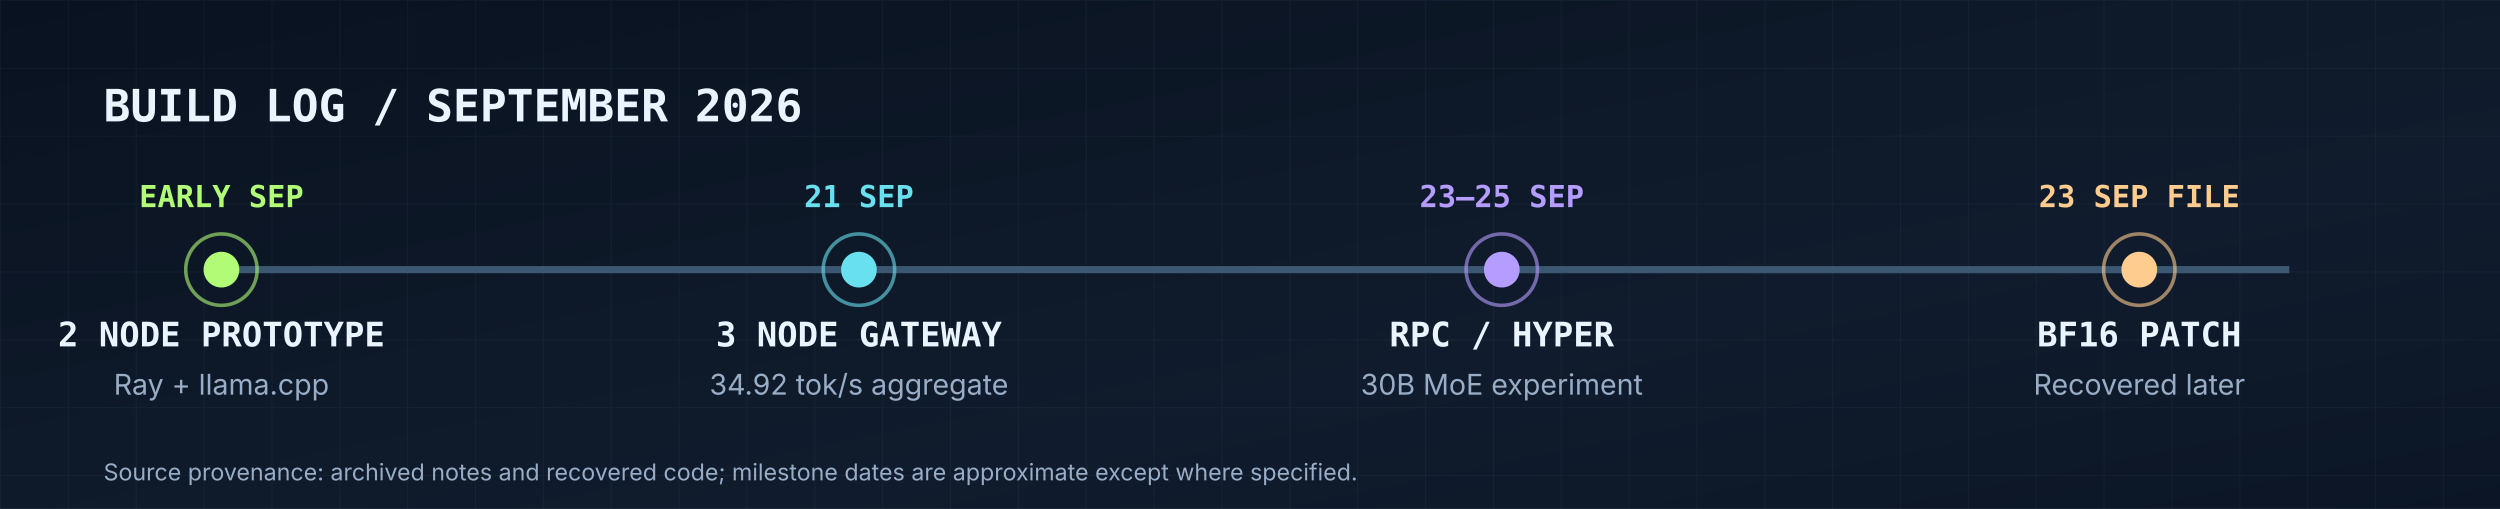
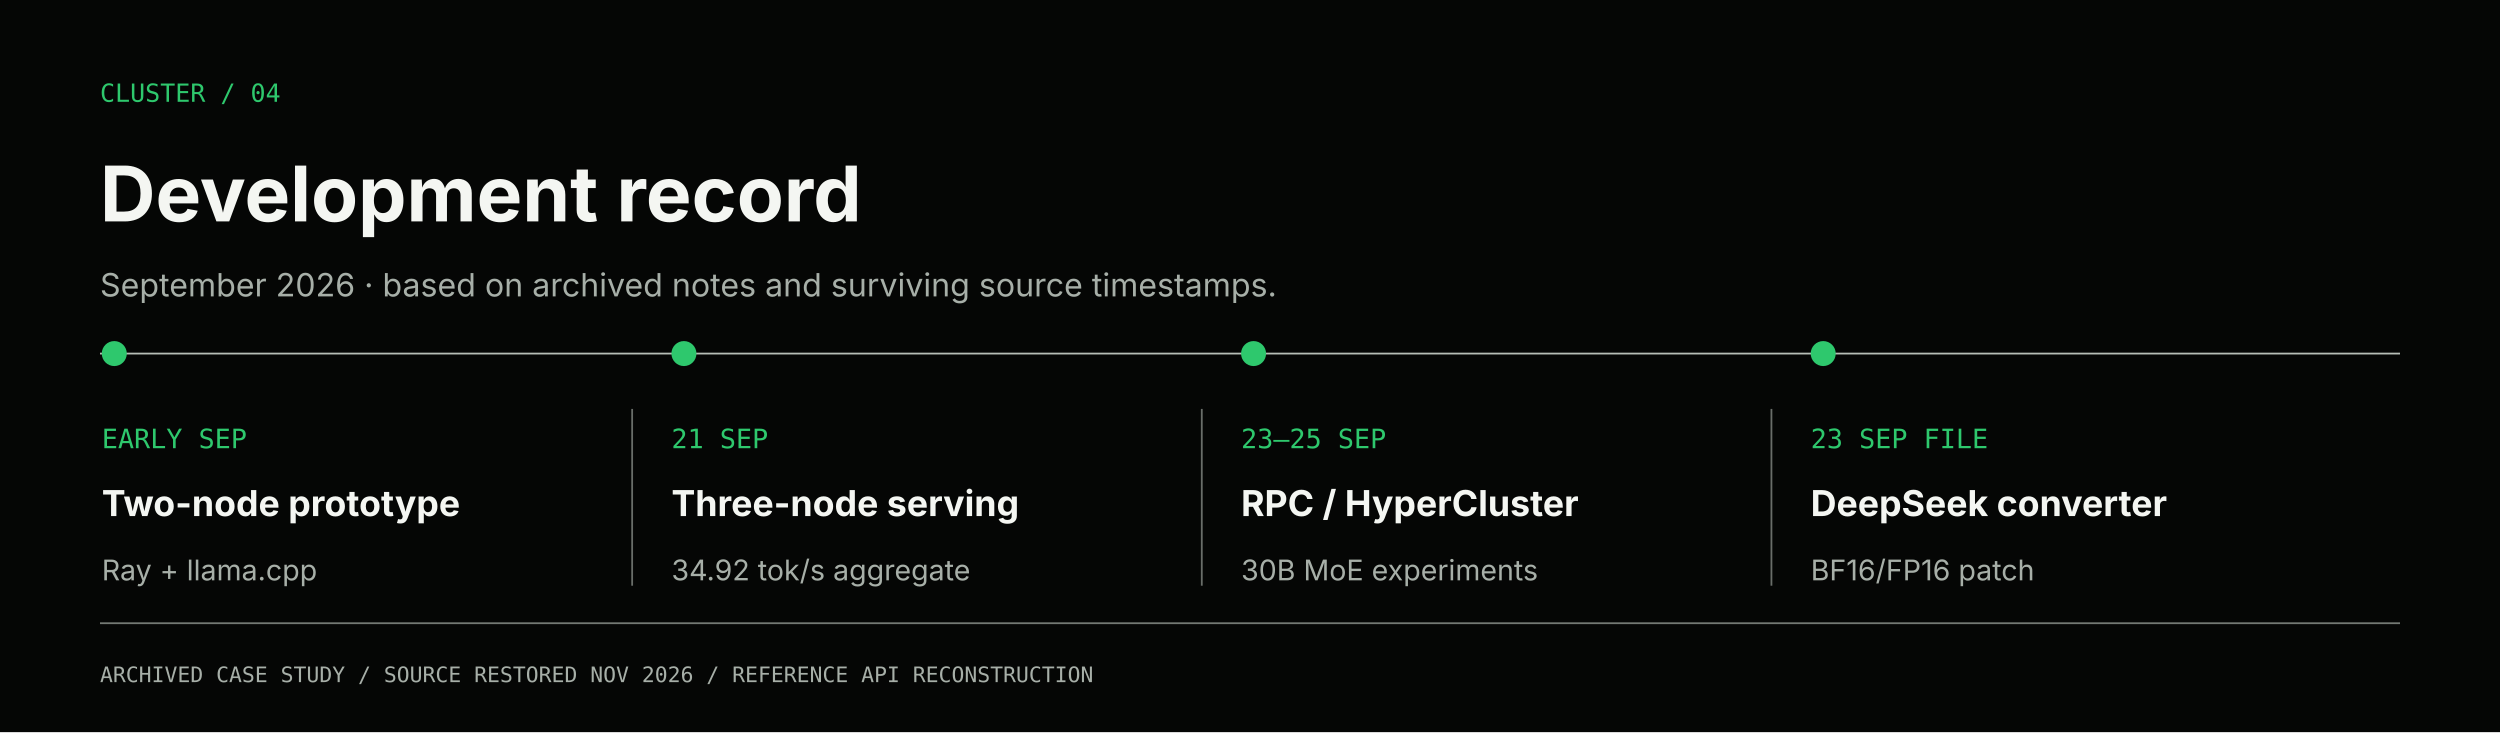
- <svg xmlns="http://www.w3.org/2000/svg" width="1400" height="285" viewBox="0 0 1400 285" role="img" aria-label="Engineering progression: initial Ray worker scheduling, three-node serving, RPC model splitting, then recovered DeepSeek BF16 patch">
-   <defs>
-     <linearGradient id="bg" x1="0" y1="0" x2="1" y2="1">
-       <stop offset="0" stop-color="#091220" />
-       <stop offset=".65" stop-color="#101c2d" />
-       <stop offset="1" stop-color="#0b1526" />
-     </linearGradient>
-     <linearGradient id="purplecyan" x1="0" y1="0" x2="1" y2="0">
-       <stop stop-color="#b59cff" />
-       <stop offset="1" stop-color="#68e0ef" />
-     </linearGradient>
-     <linearGradient id="warm" x1="0" y1="0" x2="1" y2="1">
-       <stop stop-color="#b1fb77" />
-       <stop offset="1" stop-color="#68e0ef" />
-     </linearGradient>
-     <pattern id="grid" width="38" height="38" patternUnits="userSpaceOnUse">
-       <path d="M 38 0 L 0 0 0 38" fill="none" stroke="#6f9cce" stroke-width=".8" opacity=".08" />
-     </pattern>
-     <filter id="glow">
-       <feGaussianBlur stdDeviation="6" result="blur" />
-       <feMerge>
-         <feMergeNode in="blur" />
-         <feMergeNode in="SourceGraphic" />
-       </feMerge>
-     </filter>
-   </defs>
-   <rect x="0" y="0" width="1400" height="285" rx="0" fill="url(#bg)" />
-   <rect x="0" y="0" width="1400" height="285" rx="0" fill="url(#grid)" />
-   <text x="58" y="68" font-family="IBM Plex Mono, JetBrains Mono, Consolas, monospace" font-size="25" font-weight="760" fill="#eaf4ff" opacity="1">BUILD LOG  /  SEPTEMBER 2026</text>
-   <line x1="116" y1="151" x2="1282" y2="151" stroke="#3b5771" stroke-width="4" opacity="1" />
-   <circle cx="124" cy="151" r="10" fill="#b1fb77" opacity="1" />
-   <circle cx="124" cy="151" r="20" fill="none" opacity="0.6" stroke="#b1fb77" stroke-width="2" />
-   <text x="124" y="116" font-family="IBM Plex Mono, JetBrains Mono, Consolas, monospace" font-size="17" font-weight="700" fill="#b1fb77" opacity="1" text-anchor="middle">EARLY SEP</text>
-   <text x="124" y="194" font-family="IBM Plex Mono, JetBrains Mono, Consolas, monospace" font-size="19" font-weight="650" fill="#eaf4ff" opacity="1" text-anchor="middle">2 NODE PROTOTYPE</text>
-   <text x="124" y="221" font-family="Inter, Segoe UI, Arial, sans-serif" font-size="16" font-weight="400" fill="#99adc6" opacity="1" text-anchor="middle">Ray + llama.cpp</text>
-   <circle cx="481" cy="151" r="10" fill="#68e0ef" opacity="1" />
-   <circle cx="481" cy="151" r="20" fill="none" opacity="0.6" stroke="#68e0ef" stroke-width="2" />
-   <text x="481" y="116" font-family="IBM Plex Mono, JetBrains Mono, Consolas, monospace" font-size="17" font-weight="700" fill="#68e0ef" opacity="1" text-anchor="middle">21 SEP</text>
-   <text x="481" y="194" font-family="IBM Plex Mono, JetBrains Mono, Consolas, monospace" font-size="19" font-weight="650" fill="#eaf4ff" opacity="1" text-anchor="middle">3 NODE GATEWAY</text>
-   <text x="481" y="221" font-family="Inter, Segoe UI, Arial, sans-serif" font-size="16" font-weight="400" fill="#99adc6" opacity="1" text-anchor="middle">34.92 tok/s aggregate</text>
-   <circle cx="841" cy="151" r="10" fill="#b59cff" opacity="1" />
-   <circle cx="841" cy="151" r="20" fill="none" opacity="0.6" stroke="#b59cff" stroke-width="2" />
-   <text x="841" y="116" font-family="IBM Plex Mono, JetBrains Mono, Consolas, monospace" font-size="17" font-weight="700" fill="#b59cff" opacity="1" text-anchor="middle">23–25 SEP</text>
-   <text x="841" y="194" font-family="IBM Plex Mono, JetBrains Mono, Consolas, monospace" font-size="19" font-weight="650" fill="#eaf4ff" opacity="1" text-anchor="middle">RPC / HYPER</text>
-   <text x="841" y="221" font-family="Inter, Segoe UI, Arial, sans-serif" font-size="16" font-weight="400" fill="#99adc6" opacity="1" text-anchor="middle">30B MoE experiment</text>
-   <circle cx="1198" cy="151" r="10" fill="#ffcc8f" opacity="1" />
-   <circle cx="1198" cy="151" r="20" fill="none" opacity="0.6" stroke="#ffcc8f" stroke-width="2" />
-   <text x="1198" y="116" font-family="IBM Plex Mono, JetBrains Mono, Consolas, monospace" font-size="17" font-weight="700" fill="#ffcc8f" opacity="1" text-anchor="middle">23 SEP FILE</text>
-   <text x="1198" y="194" font-family="IBM Plex Mono, JetBrains Mono, Consolas, monospace" font-size="19" font-weight="650" fill="#eaf4ff" opacity="1" text-anchor="middle">BF16 PATCH</text>
-   <text x="1198" y="221" font-family="Inter, Segoe UI, Arial, sans-serif" font-size="16" font-weight="400" fill="#99adc6" opacity="1" text-anchor="middle">Recovered later</text>
-   <text x="58" y="269" font-family="Inter, Segoe UI, Arial, sans-serif" font-size="13" font-weight="400" fill="#99adc6" opacity="1">Source provenance: archived notes and recovered code; milestone dates are approximate except where specified.</text>
+ <svg xmlns="http://www.w3.org/2000/svg" width="1400" height="410" viewBox="0 0 1400 410" role="img">
+   <rect width="1400" height="410" fill="#050605" />
+   <text x="56" y="57" font-family="IBM Plex Mono,Consolas,monospace" font-size="14" font-weight="500" fill="#2EC86D">CLUSTER / 04</text>
+   <text x="56" y="124" font-family="Inter,Arial,sans-serif" font-size="43" font-weight="650" fill="#F4F6F2">Development record</text>
+   <text x="56" y="166" font-family="Inter,Arial,sans-serif" font-size="18" font-weight="400" fill="#A7AFA8">September 2026 · based on archived notes and surviving source timestamps.</text>
+   <line x1="56" y1="198" x2="1344" y2="198" stroke="#E3ECE3" stroke-width="1" opacity="0.8" />
+   <circle cx="64" cy="198" r="7" fill="#2EC86D" />
+   <text x="57" y="251" font-family="IBM Plex Mono,Consolas,monospace" font-size="15" font-weight="500" fill="#2EC86D">EARLY SEP</text>
+   <text x="57" y="289" font-family="Inter,Arial,sans-serif" font-size="20" font-weight="650" fill="#F4F6F2">Two-node prototype</text>
+   <text x="57" y="325" font-family="Inter,Arial,sans-serif" font-size="16" font-weight="400" fill="#A7AFA8">Ray + llama.cpp</text>
+   <line x1="354" y1="229" x2="354" y2="328" stroke="#E3ECE3" stroke-width="1" opacity="0.45" />
+   <circle cx="383" cy="198" r="7" fill="#2EC86D" />
+   <text x="376" y="251" font-family="IBM Plex Mono,Consolas,monospace" font-size="15" font-weight="500" fill="#2EC86D">21 SEP</text>
+   <text x="376" y="289" font-family="Inter,Arial,sans-serif" font-size="20" font-weight="650" fill="#F4F6F2">Three-node serving</text>
+   <text x="376" y="325" font-family="Inter,Arial,sans-serif" font-size="16" font-weight="400" fill="#A7AFA8">34.92 tok/s aggregate</text>
+   <line x1="673" y1="229" x2="673" y2="328" stroke="#E3ECE3" stroke-width="1" opacity="0.45" />
+   <circle cx="702" cy="198" r="7" fill="#2EC86D" />
+   <text x="695" y="251" font-family="IBM Plex Mono,Consolas,monospace" font-size="15" font-weight="500" fill="#2EC86D">23–25 SEP</text>
+   <text x="695" y="289" font-family="Inter,Arial,sans-serif" font-size="20" font-weight="650" fill="#F4F6F2">RPC / HyperCluster</text>
+   <text x="695" y="325" font-family="Inter,Arial,sans-serif" font-size="16" font-weight="400" fill="#A7AFA8">30B MoE experiments</text>
+   <line x1="992" y1="229" x2="992" y2="328" stroke="#E3ECE3" stroke-width="1" opacity="0.45" />
+   <circle cx="1021" cy="198" r="7" fill="#2EC86D" />
+   <text x="1014" y="251" font-family="IBM Plex Mono,Consolas,monospace" font-size="15" font-weight="500" fill="#2EC86D">23 SEP FILE</text>
+   <text x="1014" y="289" font-family="Inter,Arial,sans-serif" font-size="20" font-weight="650" fill="#F4F6F2">DeepSeek converter</text>
+   <text x="1014" y="325" font-family="Inter,Arial,sans-serif" font-size="16" font-weight="400" fill="#A7AFA8">BF16/FP16 patch</text>
+   <line x1="56" y1="349" x2="1344" y2="349" stroke="#E3ECE3" stroke-width="1" opacity="0.5" />
+   <text x="56" y="382" font-family="IBM Plex Mono,Consolas,monospace" font-size="12" font-weight="400" fill="#A7AFA8">ARCHIVED CASE STUDY  /  SOURCE RESTORED NOV 2026  /  REFERENCE API RECONSTRUCTION</text>
</svg>
